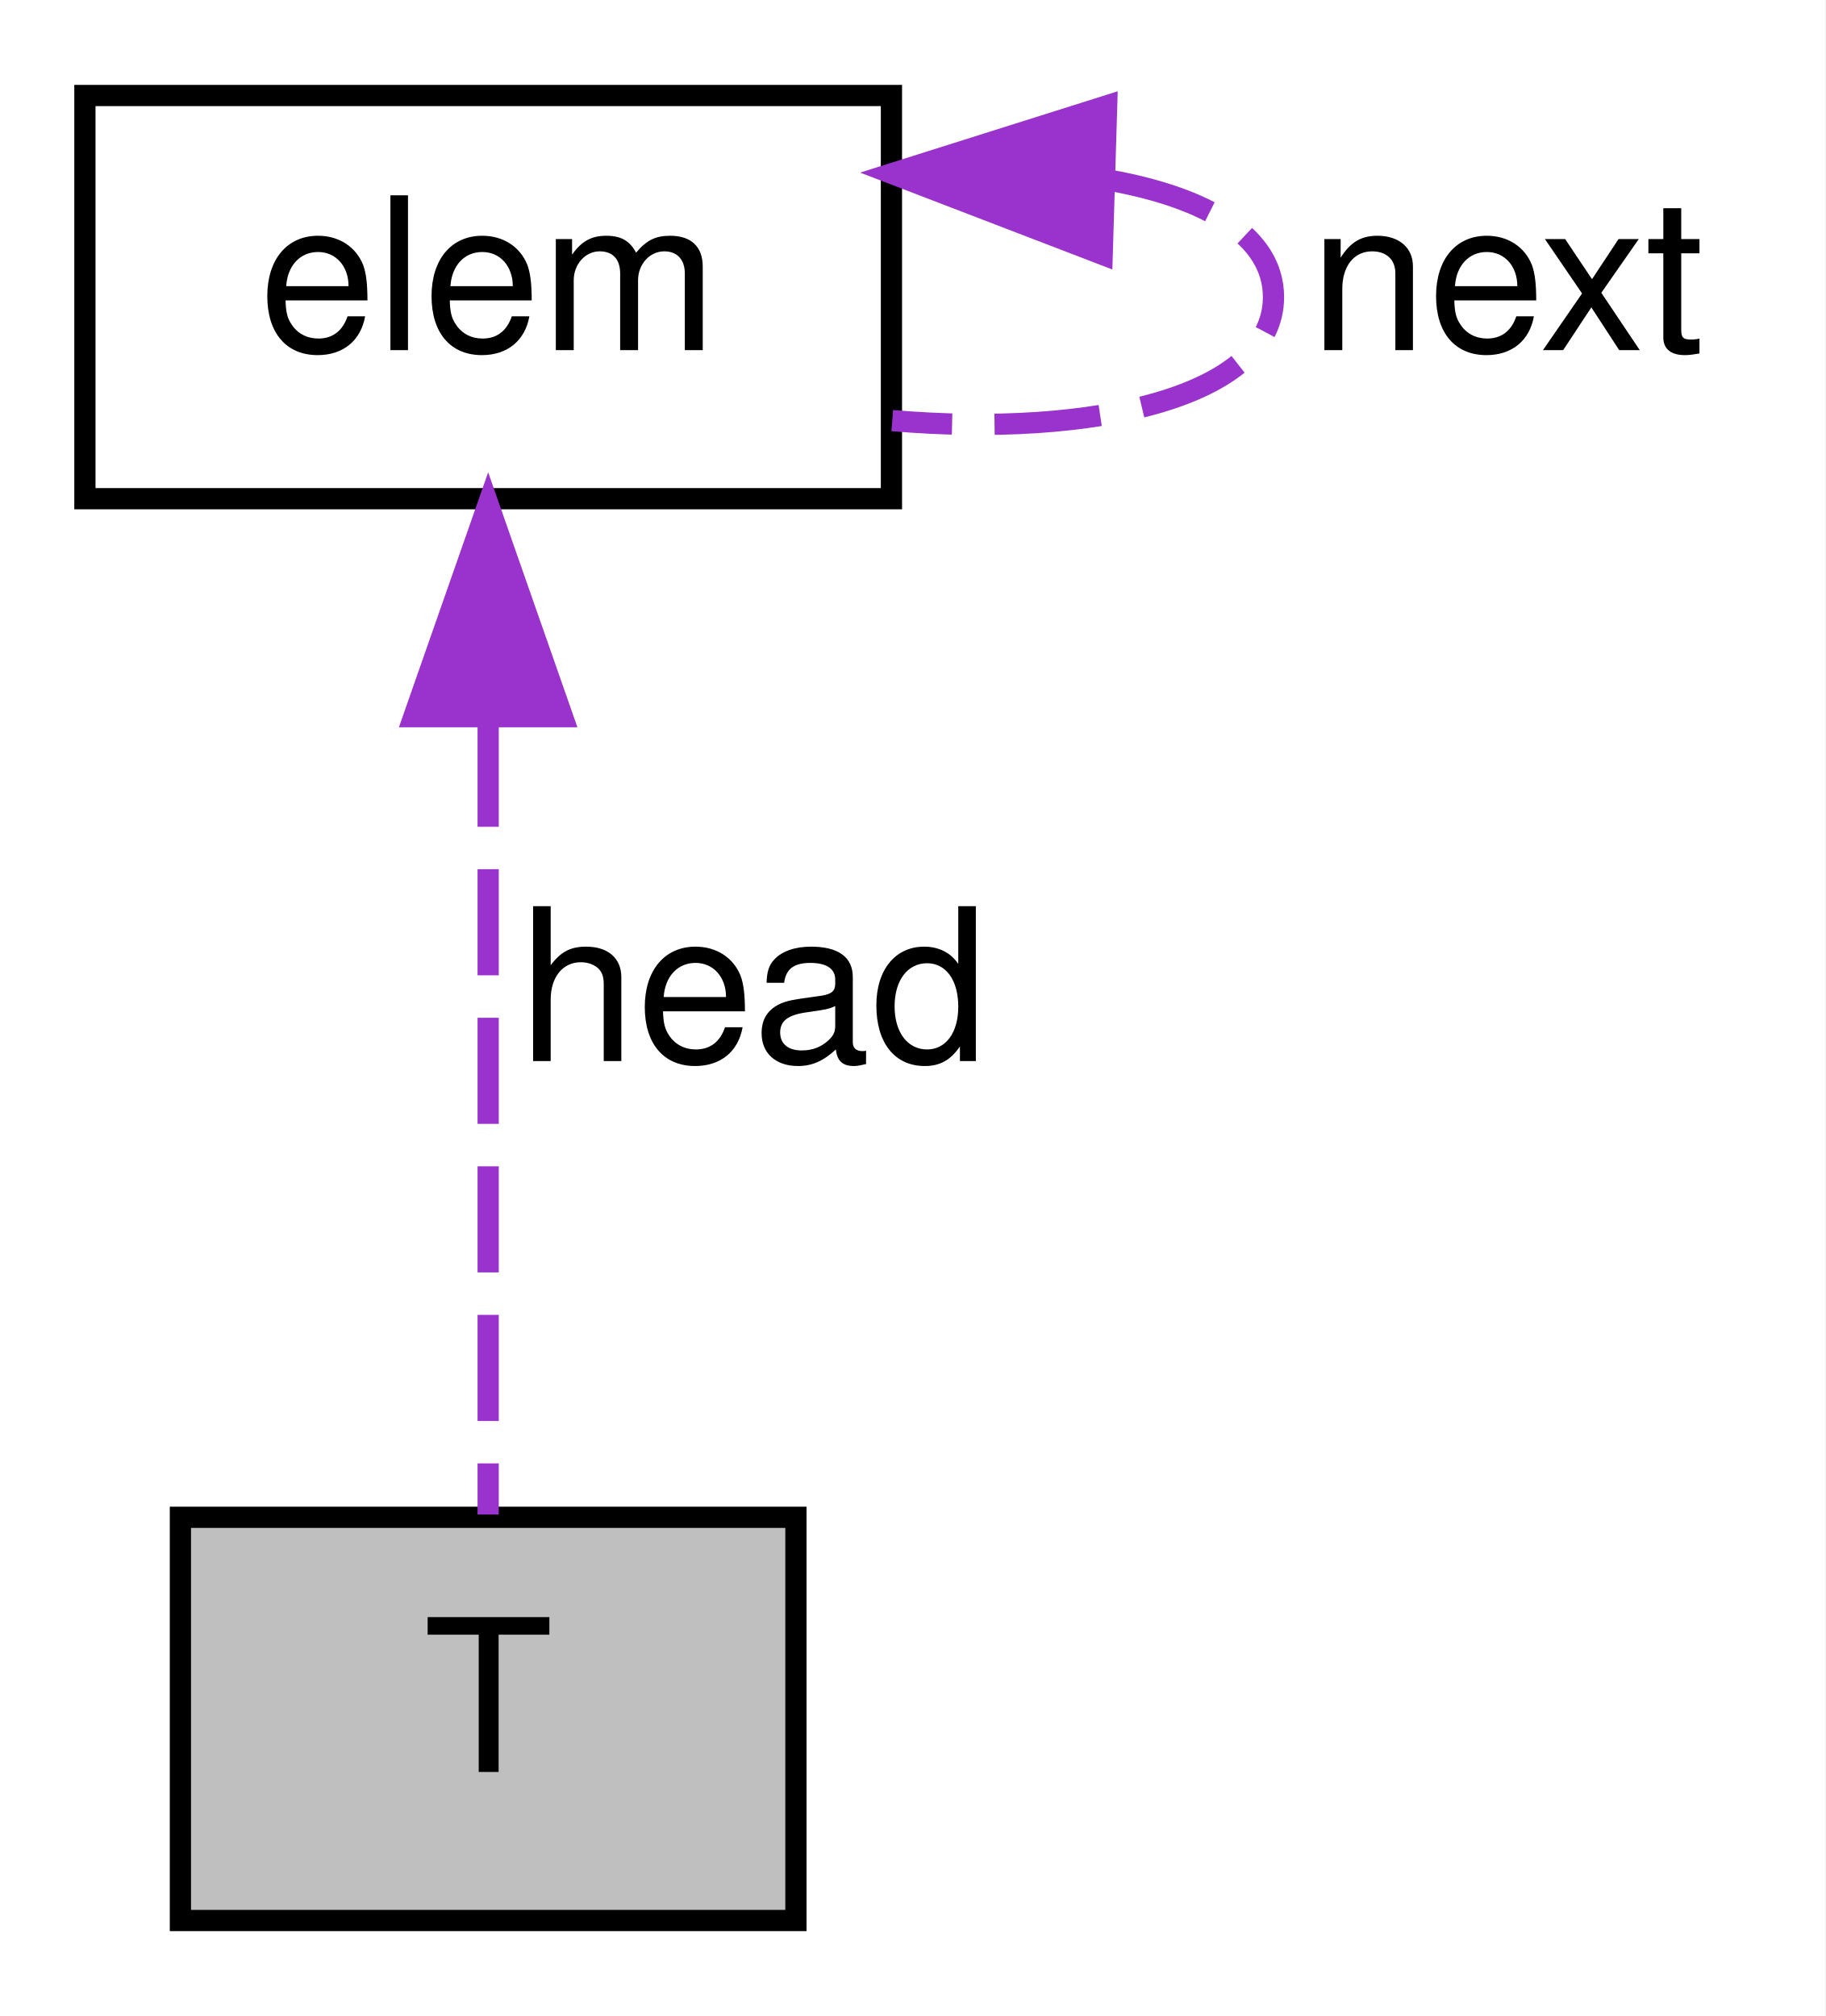
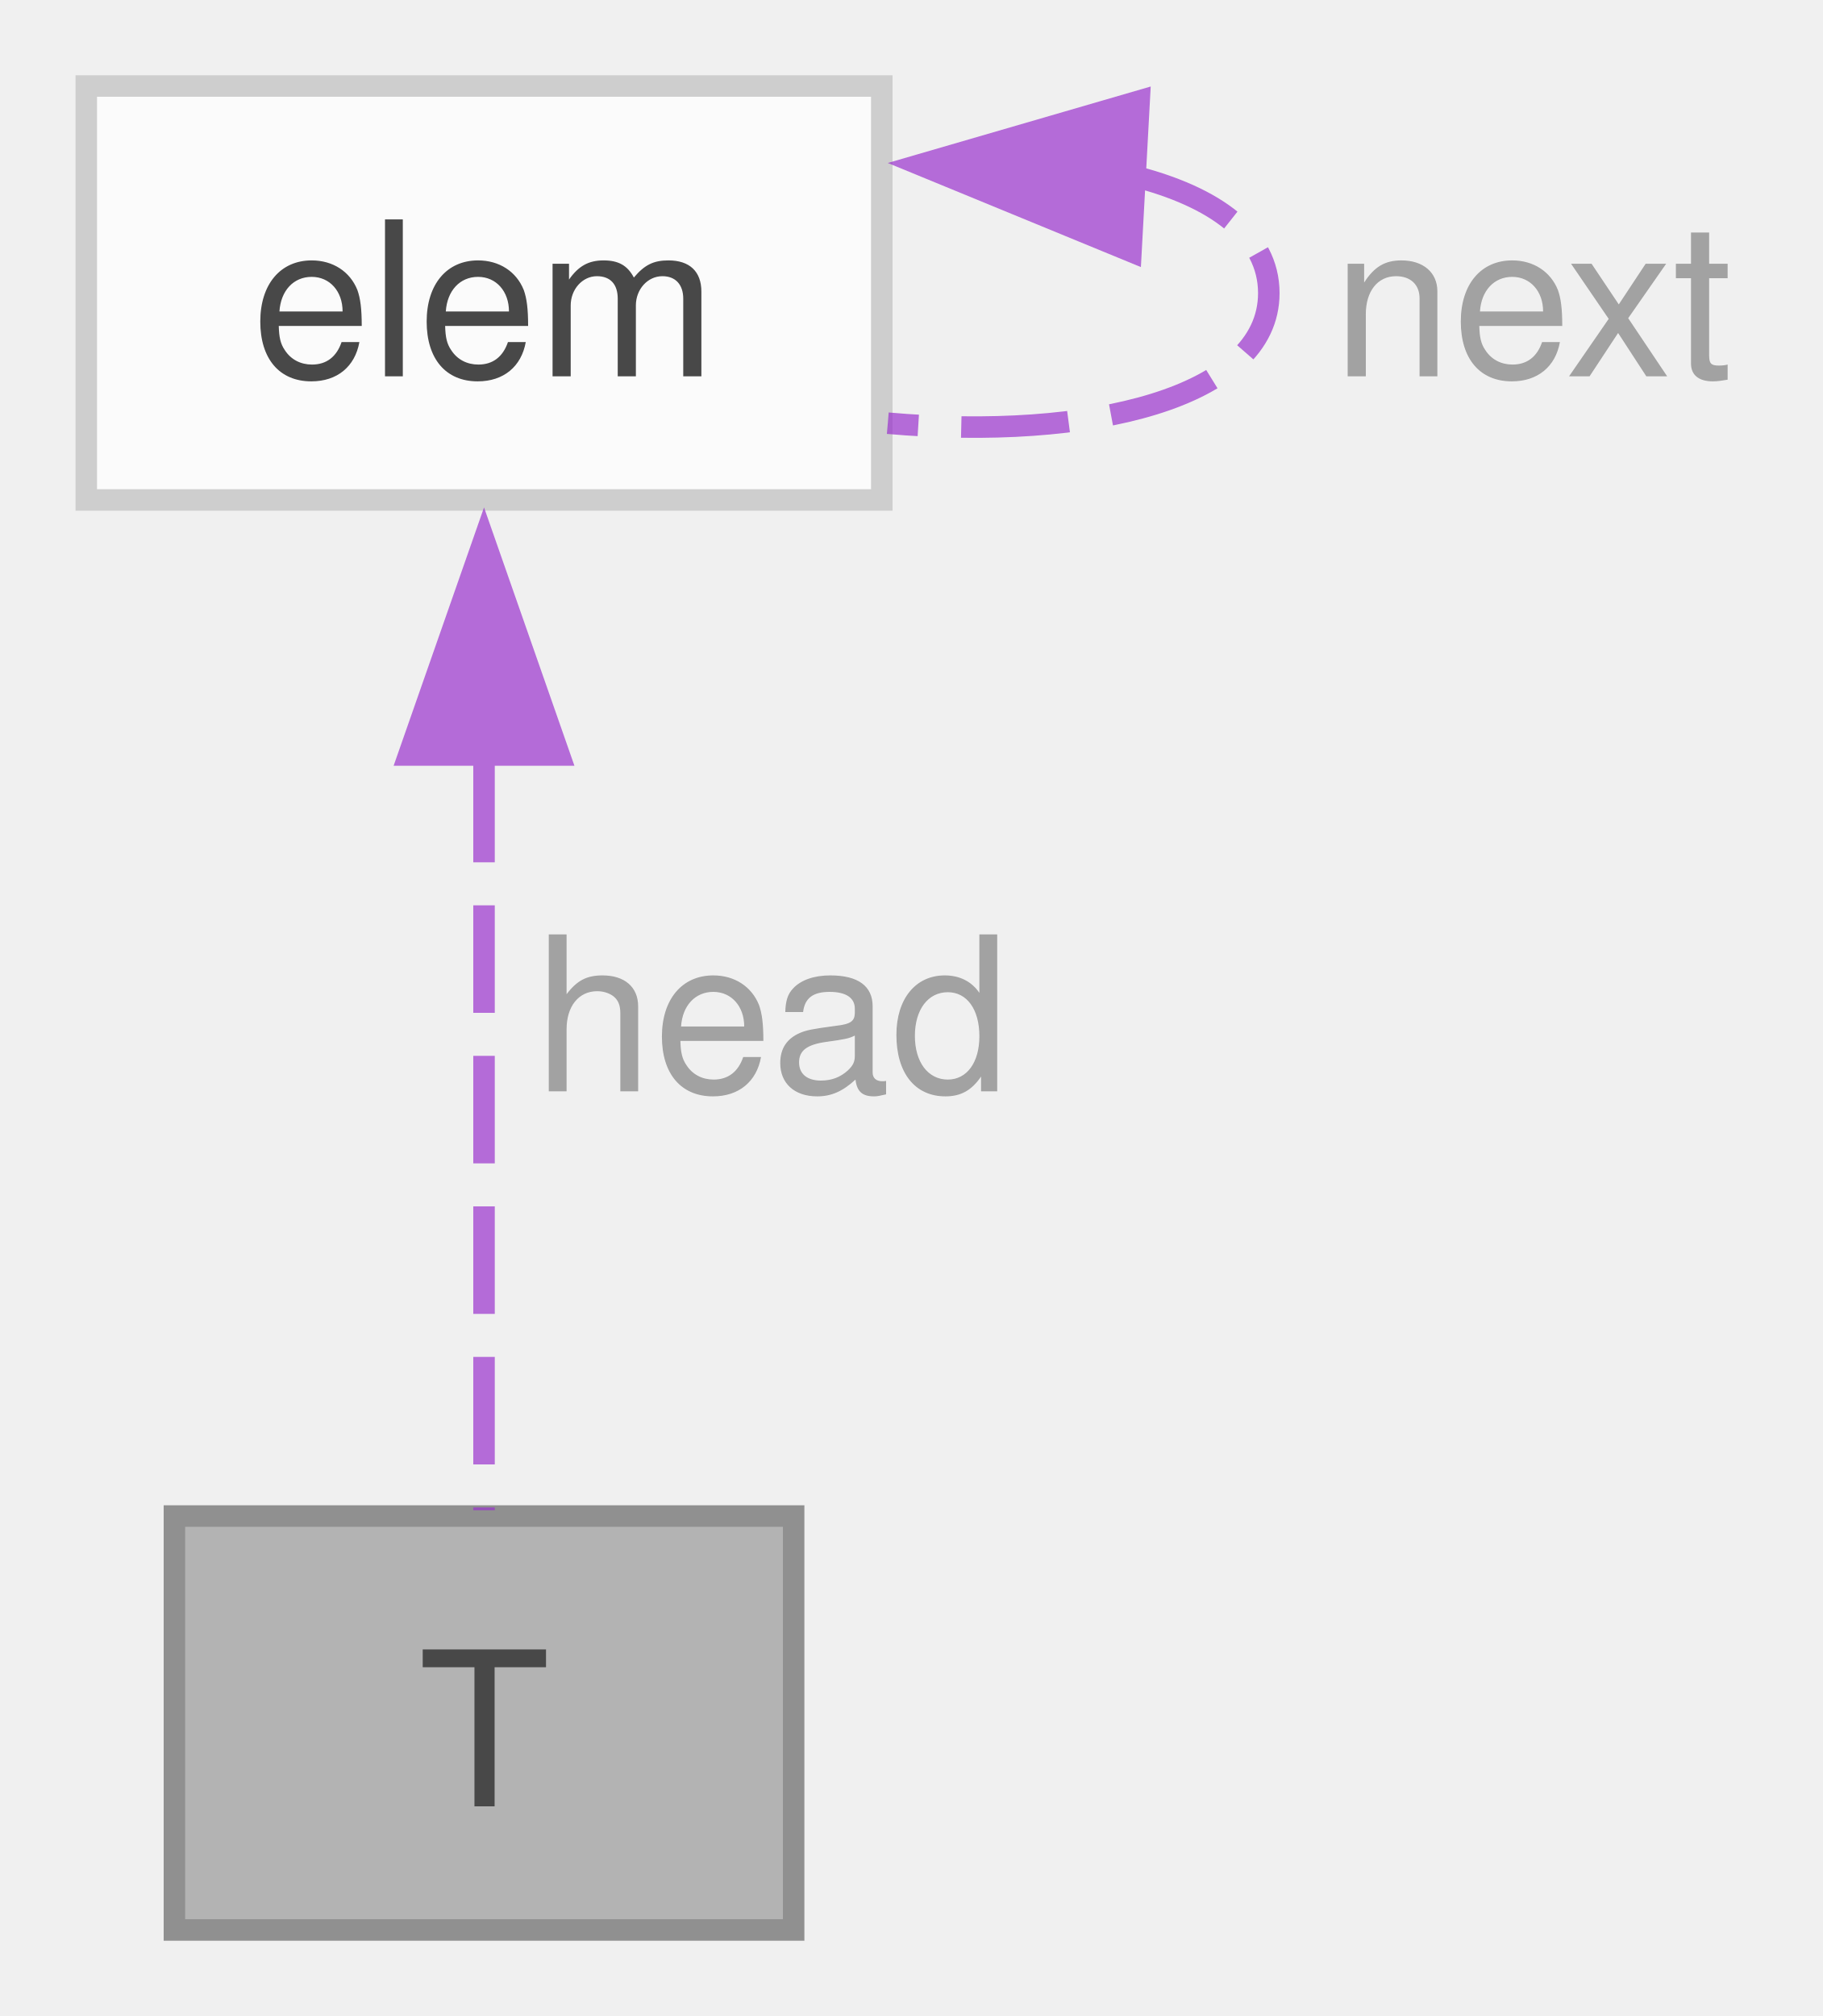
- <svg xmlns="http://www.w3.org/2000/svg" xmlns:xlink="http://www.w3.org/1999/xlink" width="86pt" height="95pt" viewBox="0.00 0.00 86.00 95.00">
-   <g id="graph0" class="graph" transform="scale(1 1) rotate(0) translate(4 91)">
-     <polygon fill="white" stroke="transparent" points="-4,4 -4,-91 82,-91 82,4 -4,4" />
-     <g id="node1" class="node">
-       <g id="a_node1">
-         <a xlink:title=" ">
-           <polygon fill="#bfbfbf" stroke="black" points="4.5,-0.5 4.5,-19.5 33.5,-19.5 33.5,-0.5 4.5,-0.5" />
-           <text text-anchor="middle" x="19" y="-7.5" font-family="Helvetica,sans-Serif" font-size="10.00">T</text>
-         </a>
+ <svg xmlns="http://www.w3.org/2000/svg" xmlns:xlink="http://www.w3.org/1999/xlink" width="85pt" height="94pt" viewBox="0.00 0.00 84.75 93.75">
+   <svg id="main" version="1.1" xml:space="preserve">
+     <style type="text/css">
+ .node, .edge {opacity: 0.7;}
+ .node.selected, .edge.selected {opacity: 1;}
+ .edge:hover path { stroke: red; }
+ .edge:hover polygon { stroke: red; fill: red; }
+ </style>
+     <svg id="graph" class="graph">
+       <g id="graph0" class="graph" transform="scale(1 1) rotate(0) translate(4 89.75)">
+         <g id="Node000001" class="node">
+           <g id="a_Node000001">
+             <a xlink:title=" ">
+               <polygon fill="#999999" stroke="#666666" points="32.9,-19.25 4.1,-19.25 4.1,0 32.9,0 32.9,-19.25" />
+               <text text-anchor="middle" x="18.5" y="-5.75" font-family="Helvetica,sans-Serif" font-size="10.00">T</text>
+             </a>
+           </g>
+         </g>
+         <g id="Node000002" class="node">
+           <g id="a_Node000002">
+             <a xlink:href="../../d0/d6b/structelem.html" target="_top" xlink:title=" ">
+               <polygon fill="white" stroke="#bfbfbf" points="37,-85.75 0,-85.75 0,-66.5 37,-66.5 37,-85.75" />
+               <text text-anchor="middle" x="18.5" y="-72.25" font-family="Helvetica,sans-Serif" font-size="10.00">elem</text>
+             </a>
+           </g>
+         </g>
+         <g id="edge1_Node000001_Node000002" class="edge">
+           <g id="a_edge1_Node000001_Node000002">
+             <a xlink:title=" ">
+               <path fill="none" stroke="#9a32cd" stroke-dasharray="5,2" d="M18.5,-54.65C18.5,-42.82 18.5,-28.54 18.5,-19.52" />
+               <polygon fill="#9a32cd" stroke="#9a32cd" points="15,-54.64 18.5,-64.64 22,-54.64 15,-54.64" />
+             </a>
+           </g>
+           <text text-anchor="middle" x="30.5" y="-39" font-family="Helvetica,sans-Serif" font-size="10.00" fill="grey"> head</text>
+         </g>
+         <g id="edge2_Node000002_Node000002" class="edge">
+           <g id="a_edge2_Node000002_Node000002">
+             <a xlink:title=" ">
+               <path fill="none" stroke="#9a32cd" stroke-dasharray="5,2" d="M48.71,-81.56C52.5,-80.6 55,-78.79 55,-76.12 55,-71.25 46.65,-69.24 37.28,-70.07" />
+               <polygon fill="#9a32cd" stroke="#9a32cd" points="48.59,-78.06 38.79,-82.09 48.97,-85.05 48.59,-78.06" />
+             </a>
+           </g>
+           <text text-anchor="middle" x="65.88" y="-72.25" font-family="Helvetica,sans-Serif" font-size="10.00" fill="grey"> next</text>
+         </g>
      </g>
-     </g>
-     <g id="node2" class="node">
-       <g id="a_node2">
-         <a xlink:href="../../d0/d6b/structelem.html" target="_top" xlink:title=" ">
-           <polygon fill="white" stroke="black" points="0,-67.5 0,-86.5 38,-86.5 38,-67.5 0,-67.5" />
-           <text text-anchor="middle" x="19" y="-74.5" font-family="Helvetica,sans-Serif" font-size="10.00">elem</text>
-         </a>
-       </g>
-     </g>
-     <g id="edge1" class="edge">
-       <path fill="none" stroke="#9a32cd" stroke-dasharray="5,2" d="M19,-57.04C19,-44.67 19,-29.12 19,-19.63" />
-       <polygon fill="#9a32cd" stroke="#9a32cd" points="15.5,-57.23 19,-67.23 22.5,-57.23 15.5,-57.23" />
-       <text text-anchor="middle" x="31.5" y="-41" font-family="Helvetica,sans-Serif" font-size="10.00"> head</text>
-     </g>
-     <g id="edge2" class="edge">
-       <path fill="none" stroke="#9a32cd" stroke-dasharray="5,2" d="M48.25,-82.51C52.86,-81.69 56,-79.86 56,-77 56,-72.31 47.53,-70.37 38.04,-71.18" />
-       <polygon fill="#9a32cd" stroke="#9a32cd" points="47.93,-79.02 38.04,-82.82 48.14,-86.01 47.93,-79.02" />
-       <text text-anchor="middle" x="67" y="-74.5" font-family="Helvetica,sans-Serif" font-size="10.00"> next</text>
-     </g>
-   </g>
+     </svg>
+   </svg>
+   <style type="text/css">
+ 
+ [data-mouse-over-selected='false'] { opacity: 0.7; }
+ [data-mouse-over-selected='true']  { opacity: 1.0; }
+ 
+ </style>
</svg>
